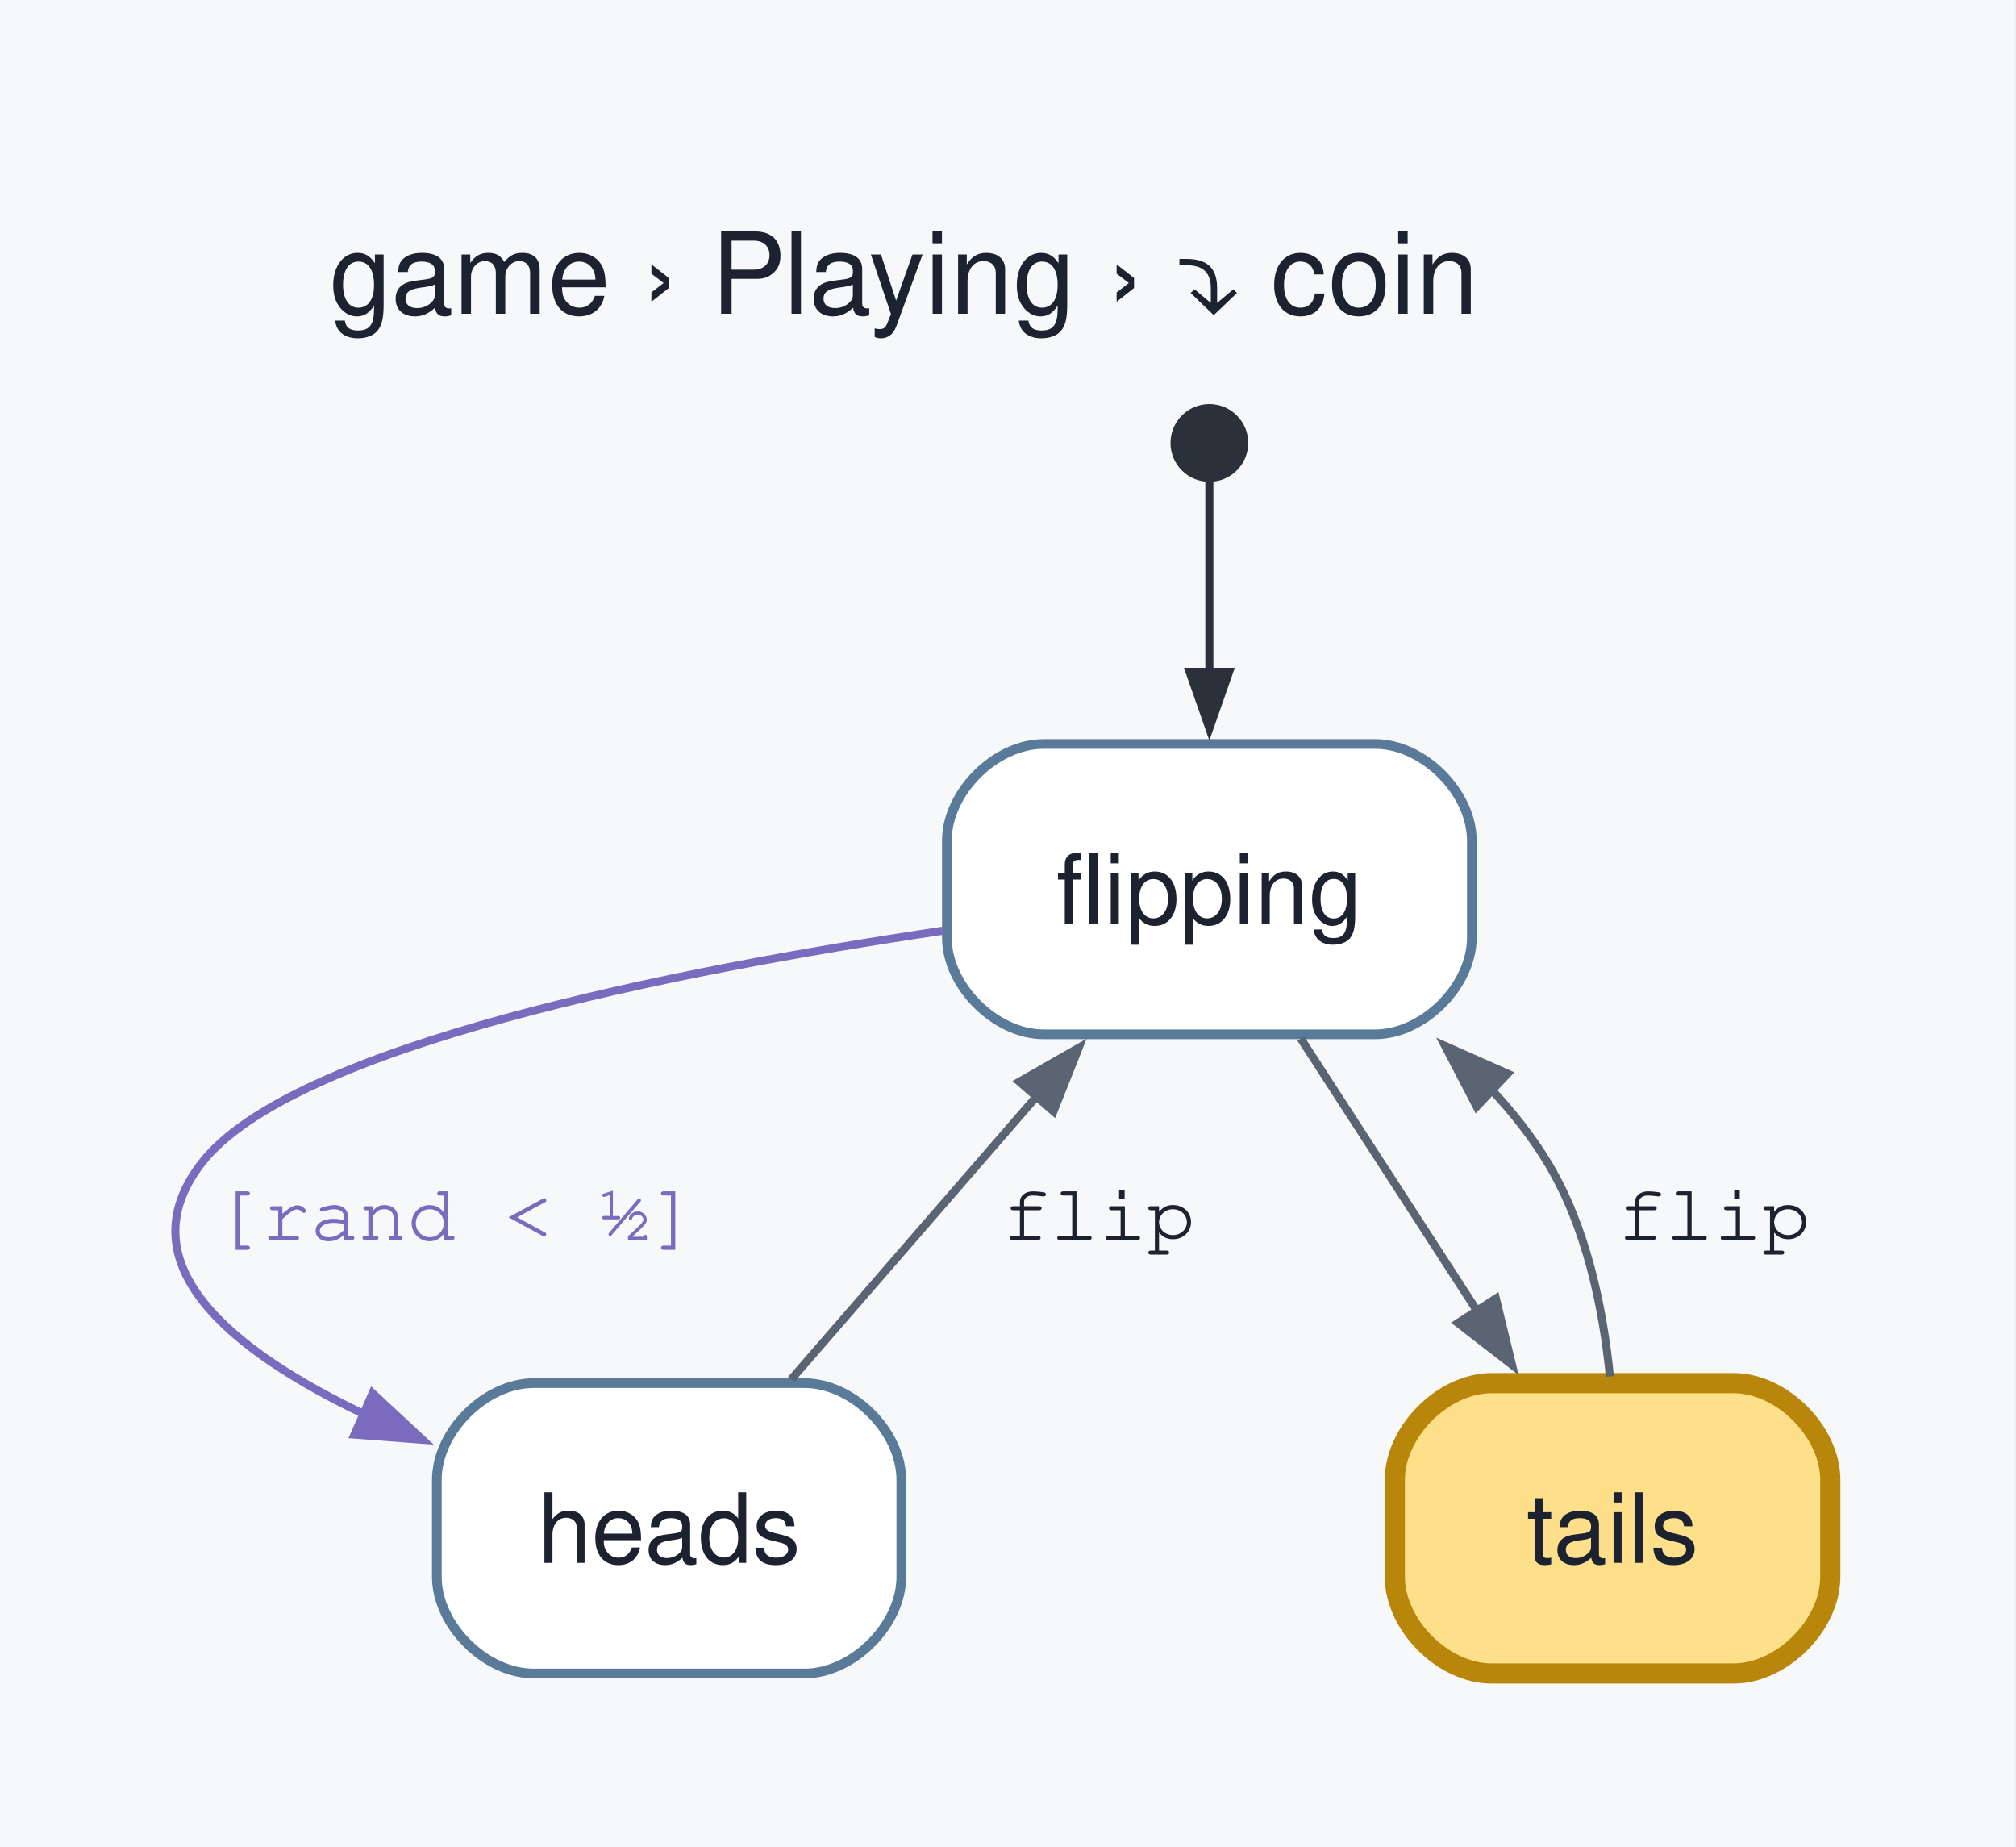
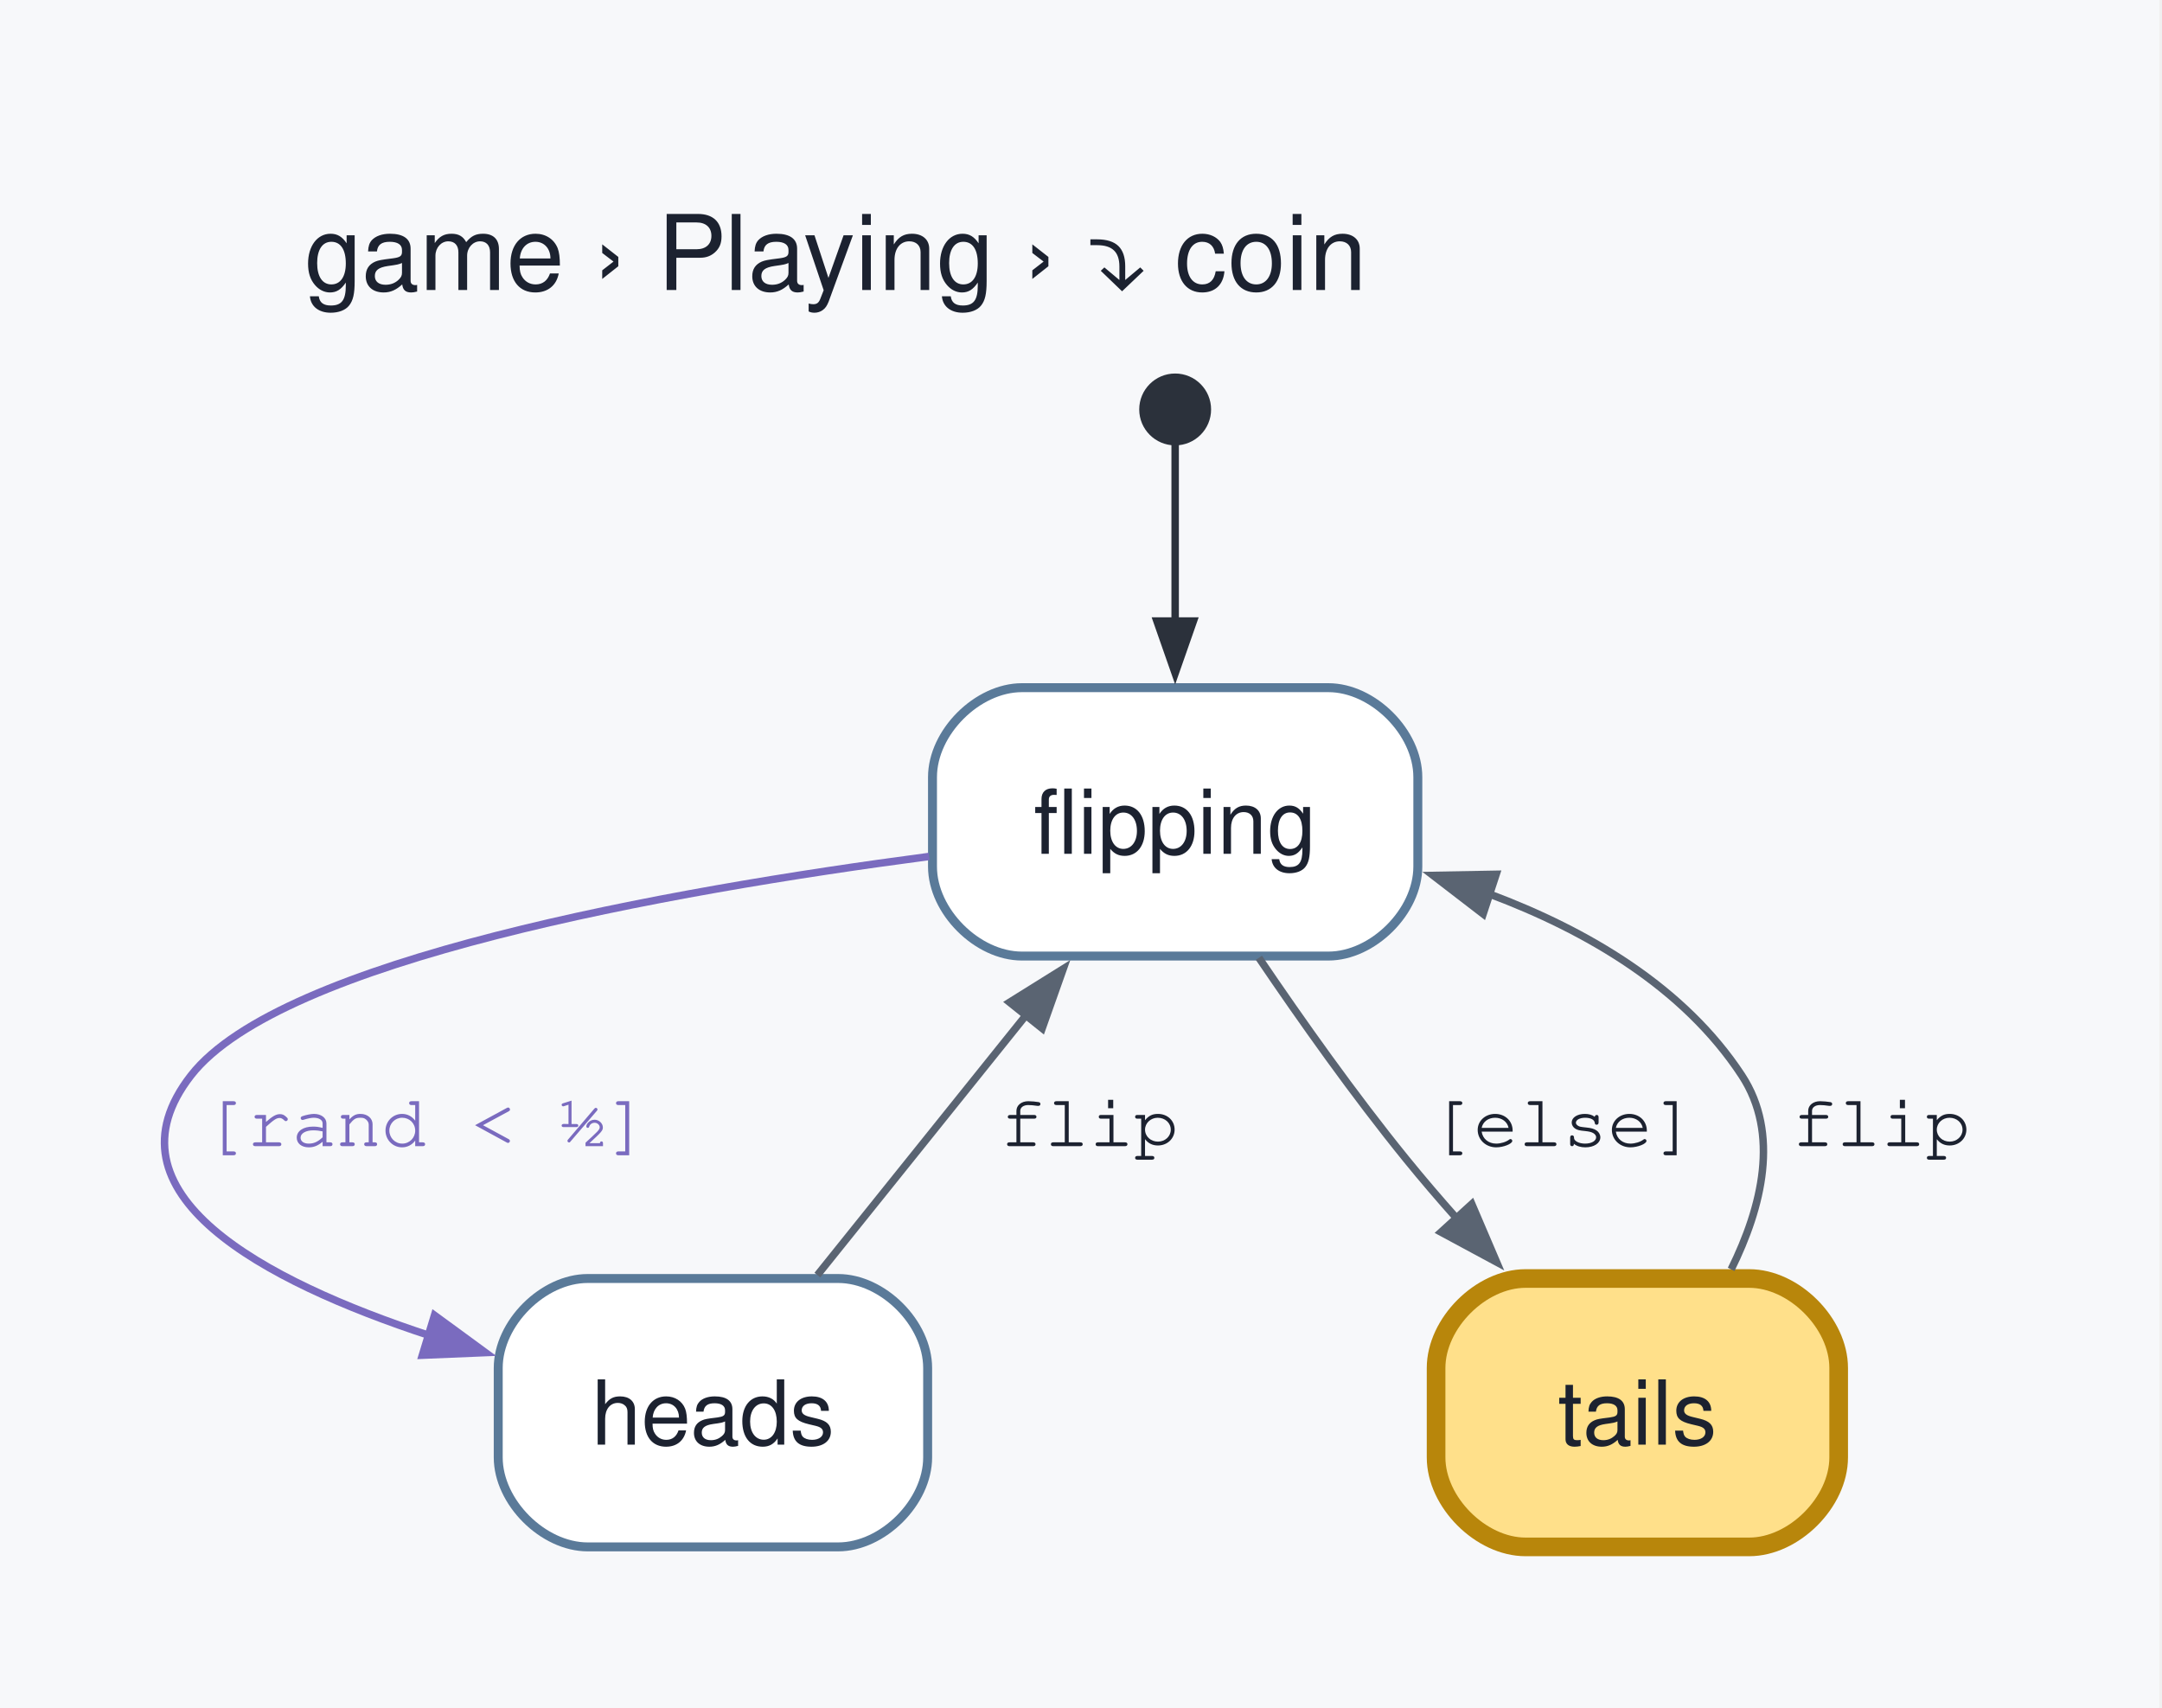
- <svg xmlns="http://www.w3.org/2000/svg" width="250pt" height="229pt" viewBox="0.00 0.00 250.00 229.00">
+ <svg xmlns="http://www.w3.org/2000/svg" width="290pt" height="229pt" viewBox="0.00 0.00 290.00 229.00">
  <g id="graph0" class="graph" transform="scale(1 1) rotate(0) translate(21.6 207.49)">
-     <polygon fill="#f7f8fa" stroke="none" points="-21.6,21.6 -21.6,-207.49 228.26,-207.49 228.26,21.6 -21.6,21.6" />
+     <polygon fill="#f7f8fa" stroke="none" points="-21.6,21.6 -21.6,-207.49 268.04,-207.49 268.04,21.6 -21.6,21.6" />
    <text xml:space="preserve" text-anchor="middle" x="90.5" y="-168.59" font-family="Helvetica,sans-Serif" font-size="14.00" fill="#1c2230">game › Playing › ⤵ coin</text>
    <g id="node1" class="node">
-       <ellipse fill="#2b313b" stroke="#2b313b" cx="128.37" cy="-152.57" rx="4.32" ry="4.32" />
+       <ellipse fill="#2b313b" stroke="#2b313b" cx="136.03" cy="-152.57" rx="4.32" ry="4.32" />
    </g>
    <g id="state:coin/flipping" class="node sv-state">
-       <path fill="#ffffff" stroke="#5a7a99" stroke-width="1.2" d="M148.92,-115.25C148.92,-115.25 107.82,-115.25 107.82,-115.25 101.82,-115.25 95.82,-109.25 95.82,-103.25 95.82,-103.25 95.82,-91.25 95.82,-91.25 95.82,-85.25 101.82,-79.25 107.82,-79.25 107.82,-79.25 148.92,-79.25 148.92,-79.25 154.92,-79.25 160.92,-85.25 160.92,-91.25 160.92,-91.25 160.92,-103.25 160.92,-103.25 160.92,-109.25 154.92,-115.25 148.92,-115.25" />
-       <text xml:space="preserve" text-anchor="middle" x="128.37" y="-92.97" font-family="Helvetica,sans-Serif" font-size="12.00" fill="#1c2230">flipping</text>
+       <path fill="#ffffff" stroke="#5a7a99" stroke-width="1.2" d="M156.58,-115.25C156.58,-115.25 115.48,-115.25 115.48,-115.25 109.48,-115.25 103.48,-109.25 103.48,-103.25 103.48,-103.25 103.48,-91.25 103.48,-91.25 103.48,-85.25 109.48,-79.25 115.48,-79.25 115.48,-79.25 156.58,-79.25 156.58,-79.25 162.58,-79.25 168.58,-85.25 168.58,-91.25 168.58,-91.25 168.58,-103.25 168.58,-103.25 168.58,-109.25 162.58,-115.25 156.58,-115.25" />
+       <text xml:space="preserve" text-anchor="middle" x="136.03" y="-92.97" font-family="Helvetica,sans-Serif" font-size="12.00" fill="#1c2230">flipping</text>
    </g>
    <g id="edge1" class="edge">
-       <path fill="none" stroke="#2b313b" d="M128.37,-148.07C128.37,-143.1 128.37,-133.56 128.37,-124.15" />
-       <polygon fill="#2b313b" stroke="#2b313b" points="130.82,-124.19 128.37,-117.19 125.92,-124.19 130.82,-124.19" />
+       <path fill="none" stroke="#2b313b" d="M136.03,-148.07C136.03,-143.1 136.03,-133.56 136.03,-124.15" />
+       <polygon fill="#2b313b" stroke="#2b313b" points="138.48,-124.19 136.03,-117.19 133.58,-124.19 138.48,-124.19" />
    </g>
    <g id="state:coin/heads" class="node sv-state">
-       <path fill="#ffffff" stroke="#5a7a99" stroke-width="1.2" d="M78.17,-36C78.17,-36 44.57,-36 44.57,-36 38.57,-36 32.57,-30 32.57,-24 32.57,-24 32.57,-12 32.57,-12 32.57,-6 38.57,0 44.57,0 44.57,0 78.17,0 78.17,0 84.17,0 90.17,-6 90.17,-12 90.17,-12 90.17,-24 90.17,-24 90.17,-30 84.17,-36 78.17,-36" />
-       <text xml:space="preserve" text-anchor="middle" x="61.37" y="-13.72" font-family="Helvetica,sans-Serif" font-size="12.00" fill="#1c2230">heads</text>
+       <path fill="#ffffff" stroke="#5a7a99" stroke-width="1.2" d="M90.83,-36C90.83,-36 57.23,-36 57.23,-36 51.23,-36 45.23,-30 45.23,-24 45.23,-24 45.23,-12 45.23,-12 45.23,-6 51.23,0 57.23,0 57.23,0 90.83,0 90.83,0 96.83,0 102.83,-6 102.83,-12 102.83,-12 102.83,-24 102.83,-24 102.83,-30 96.83,-36 90.83,-36" />
+       <text xml:space="preserve" text-anchor="middle" x="74.03" y="-13.72" font-family="Helvetica,sans-Serif" font-size="12.00" fill="#1c2230">heads</text>
    </g>
    <g id="edge2" class="edge">
-       <path fill="none" stroke="#7a6bbf" d="M95.28,-92.09C62.15,-87.16 14.53,-77.74 3.37,-63.25 -6.24,-50.78 7.16,-39.98 23.49,-32.18" />
-       <polygon fill="#7a6bbf" stroke="#7a6bbf" points="24.6,-34.75 30.81,-28.98 22.35,-29.62 24.6,-34.75" />
-       <text xml:space="preserve" text-anchor="middle" x="34.87" y="-53.75" font-family="Courier,monospace" font-size="10.00" fill="#7a6bbf"> [rand &lt; ½] </text>
+       <path fill="none" stroke="#7a6bbf" d="M103.03,-92.61C68.02,-87.99 16.1,-78.7 4.03,-63.25 -8.31,-47.44 13.58,-35.72 36.06,-28.33" />
+       <polygon fill="#7a6bbf" stroke="#7a6bbf" points="36.68,-31.07 43.52,-26.06 35.05,-25.71 36.68,-31.07" />
+       <text xml:space="preserve" text-anchor="middle" x="35.53" y="-53.75" font-family="Courier,monospace" font-size="10.00" fill="#7a6bbf"> [rand &lt; ½] </text>
    </g>
    <g id="state:coin/tails" class="node sv-state">
-       <path fill="#ffe08a" stroke="#b8860b" stroke-width="2.5" d="M193.37,-36C193.37,-36 163.37,-36 163.37,-36 157.37,-36 151.37,-30 151.37,-24 151.37,-24 151.37,-12 151.37,-12 151.37,-6 157.37,0 163.37,0 163.37,0 193.37,0 193.37,0 199.37,0 205.37,-6 205.37,-12 205.37,-12 205.37,-24 205.37,-24 205.37,-30 199.37,-36 193.37,-36" />
-       <text xml:space="preserve" text-anchor="middle" x="178.37" y="-13.72" font-family="Helvetica,sans-Serif" font-size="12.00" fill="#1c2230">tails</text>
+       <path fill="#ffe08a" stroke="#b8860b" stroke-width="2.5" d="M213.03,-36C213.03,-36 183.03,-36 183.03,-36 177.03,-36 171.03,-30 171.03,-24 171.03,-24 171.03,-12 171.03,-12 171.03,-6 177.03,0 183.03,0 183.03,0 213.03,0 213.03,0 219.03,0 225.03,-6 225.03,-12 225.03,-12 225.03,-24 225.03,-24 225.03,-30 219.03,-36 213.03,-36" />
+       <text xml:space="preserve" text-anchor="middle" x="198.03" y="-13.72" font-family="Helvetica,sans-Serif" font-size="12.00" fill="#1c2230">tails</text>
    </g>
    <g id="edge3" class="edge">
-       <path fill="none" stroke="#5a6472" d="M139.71,-78.72C146.2,-68.69 154.47,-55.92 161.69,-44.77" />
-       <polygon fill="#5a6472" stroke="#5a6472" points="163.9,-46.5 165.9,-38.27 159.2,-43.46 163.9,-46.5" />
+       <path fill="none" stroke="#5a6472" d="M147.26,-79.02C152.92,-70.66 160.05,-60.59 167.03,-52 169.19,-49.34 171.51,-46.63 173.88,-43.97" />
+       <polygon fill="#5a6472" stroke="#5a6472" points="175.82,-45.99 179.15,-38.2 171.69,-42.22 175.82,-45.99" />
+       <text xml:space="preserve" text-anchor="middle" x="188.03" y="-53.75" font-family="Courier,monospace" font-size="10.00" fill="#1c2230"> [else] </text>
    </g>
    <g id="edge4" class="edge">
-       <path fill="none" stroke="#5a6472" d="M76.51,-36.46C85.49,-46.82 97.02,-60.11 106.93,-71.53" />
-       <polygon fill="#5a6472" stroke="#5a6472" points="104.81,-73.37 112.17,-77.58 109.04,-69.7 104.81,-73.37" />
-       <text xml:space="preserve" text-anchor="middle" x="114.63" y="-53.75" font-family="Courier,monospace" font-size="10.00" fill="#1c2230"> flip </text>
+       <path fill="none" stroke="#5a6472" d="M88.04,-36.46C96.36,-46.82 107.03,-60.11 116.2,-71.53" />
+       <polygon fill="#5a6472" stroke="#5a6472" points="113.82,-73.05 121.02,-77.54 118.19,-69.55 113.82,-73.05" />
+       <text xml:space="preserve" text-anchor="middle" x="124.49" y="-53.75" font-family="Courier,monospace" font-size="10.00" fill="#1c2230"> flip </text>
    </g>
    <g id="edge5" class="edge">
-       <path fill="none" stroke="#5a6472" d="M178.04,-36.83C177.19,-45.34 175.12,-55.36 170.37,-63.25 168.38,-66.56 165.92,-69.66 163.21,-72.54" />
-       <polygon fill="#5a6472" stroke="#5a6472" points="161.52,-70.29 157.6,-77.81 165.35,-74.37 161.52,-70.29" />
-       <text xml:space="preserve" text-anchor="middle" x="190.91" y="-53.75" font-family="Courier,monospace" font-size="10.00" fill="#1c2230"> flip </text>
+       <path fill="none" stroke="#5a6472" d="M210.61,-37.22C214.76,-45.62 217.16,-55.43 212.03,-63.25 204.27,-75.07 191.27,-82.68 178.19,-87.57" />
+       <polygon fill="#5a6472" stroke="#5a6472" points="177.34,-84.9 170.62,-90.07 179.09,-90.22 177.34,-84.9" />
+       <text xml:space="preserve" text-anchor="middle" x="230.69" y="-53.75" font-family="Courier,monospace" font-size="10.00" fill="#1c2230"> flip </text>
    </g>
  </g>
</svg>
